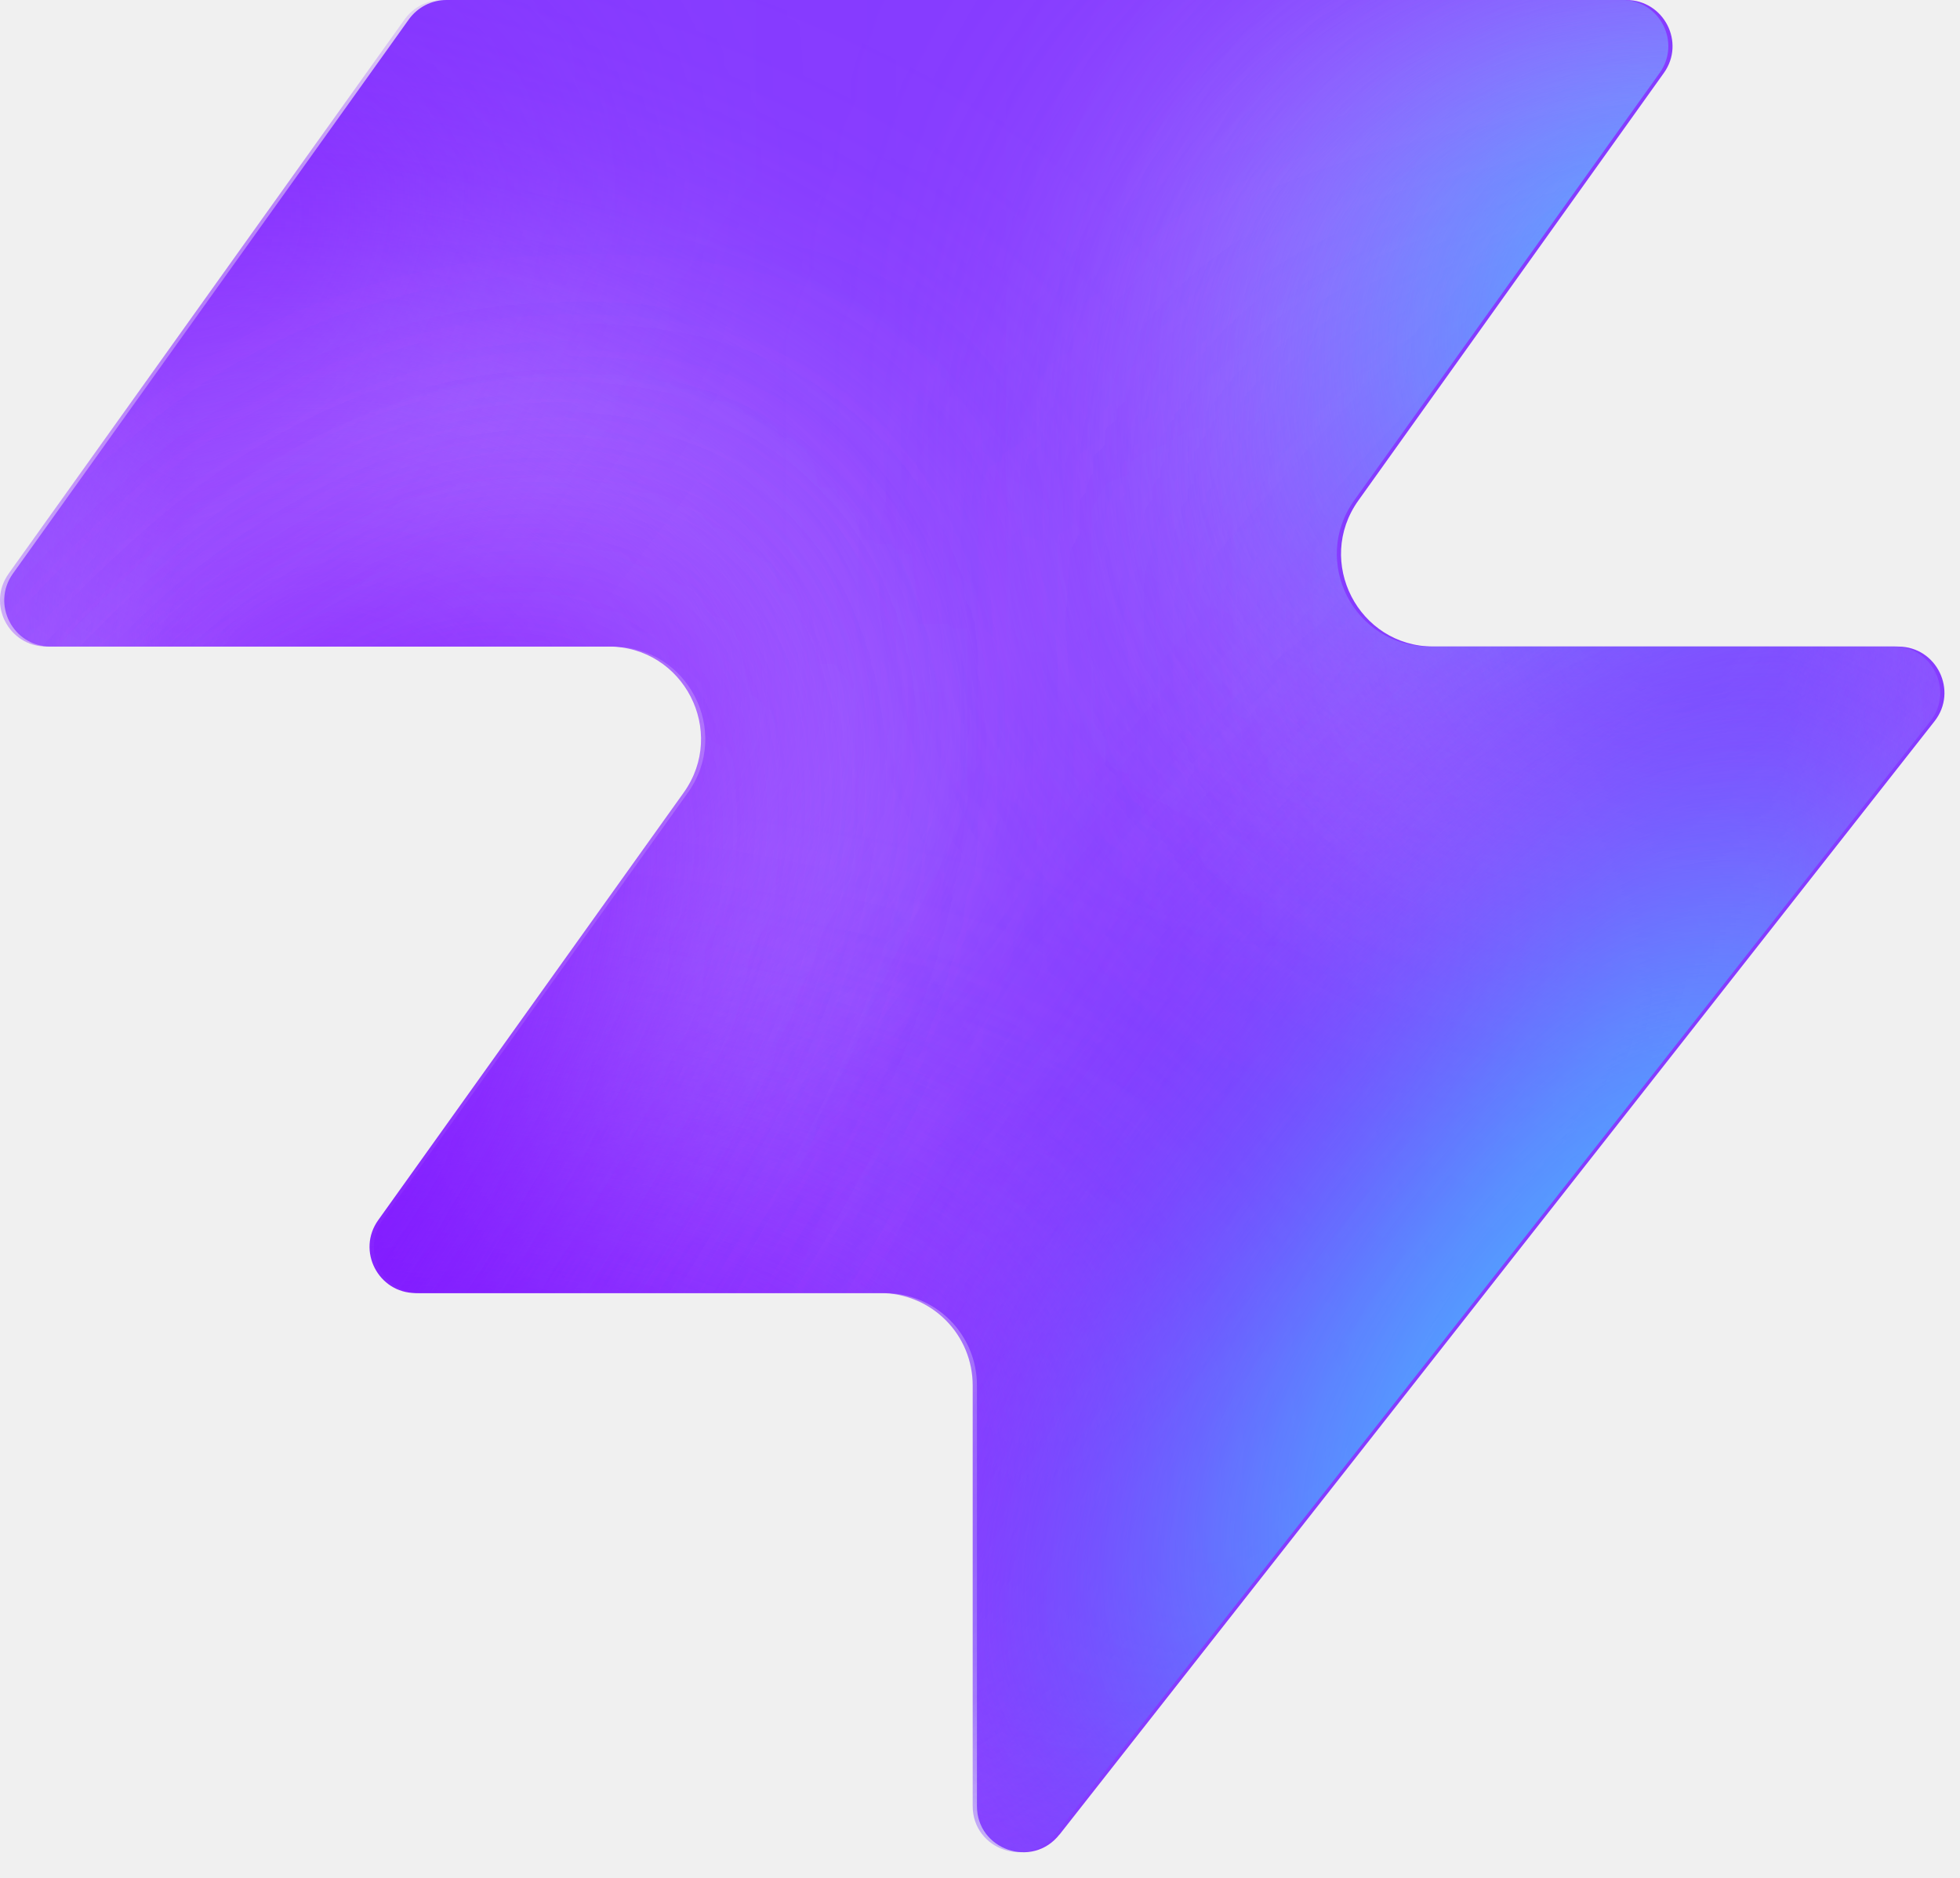
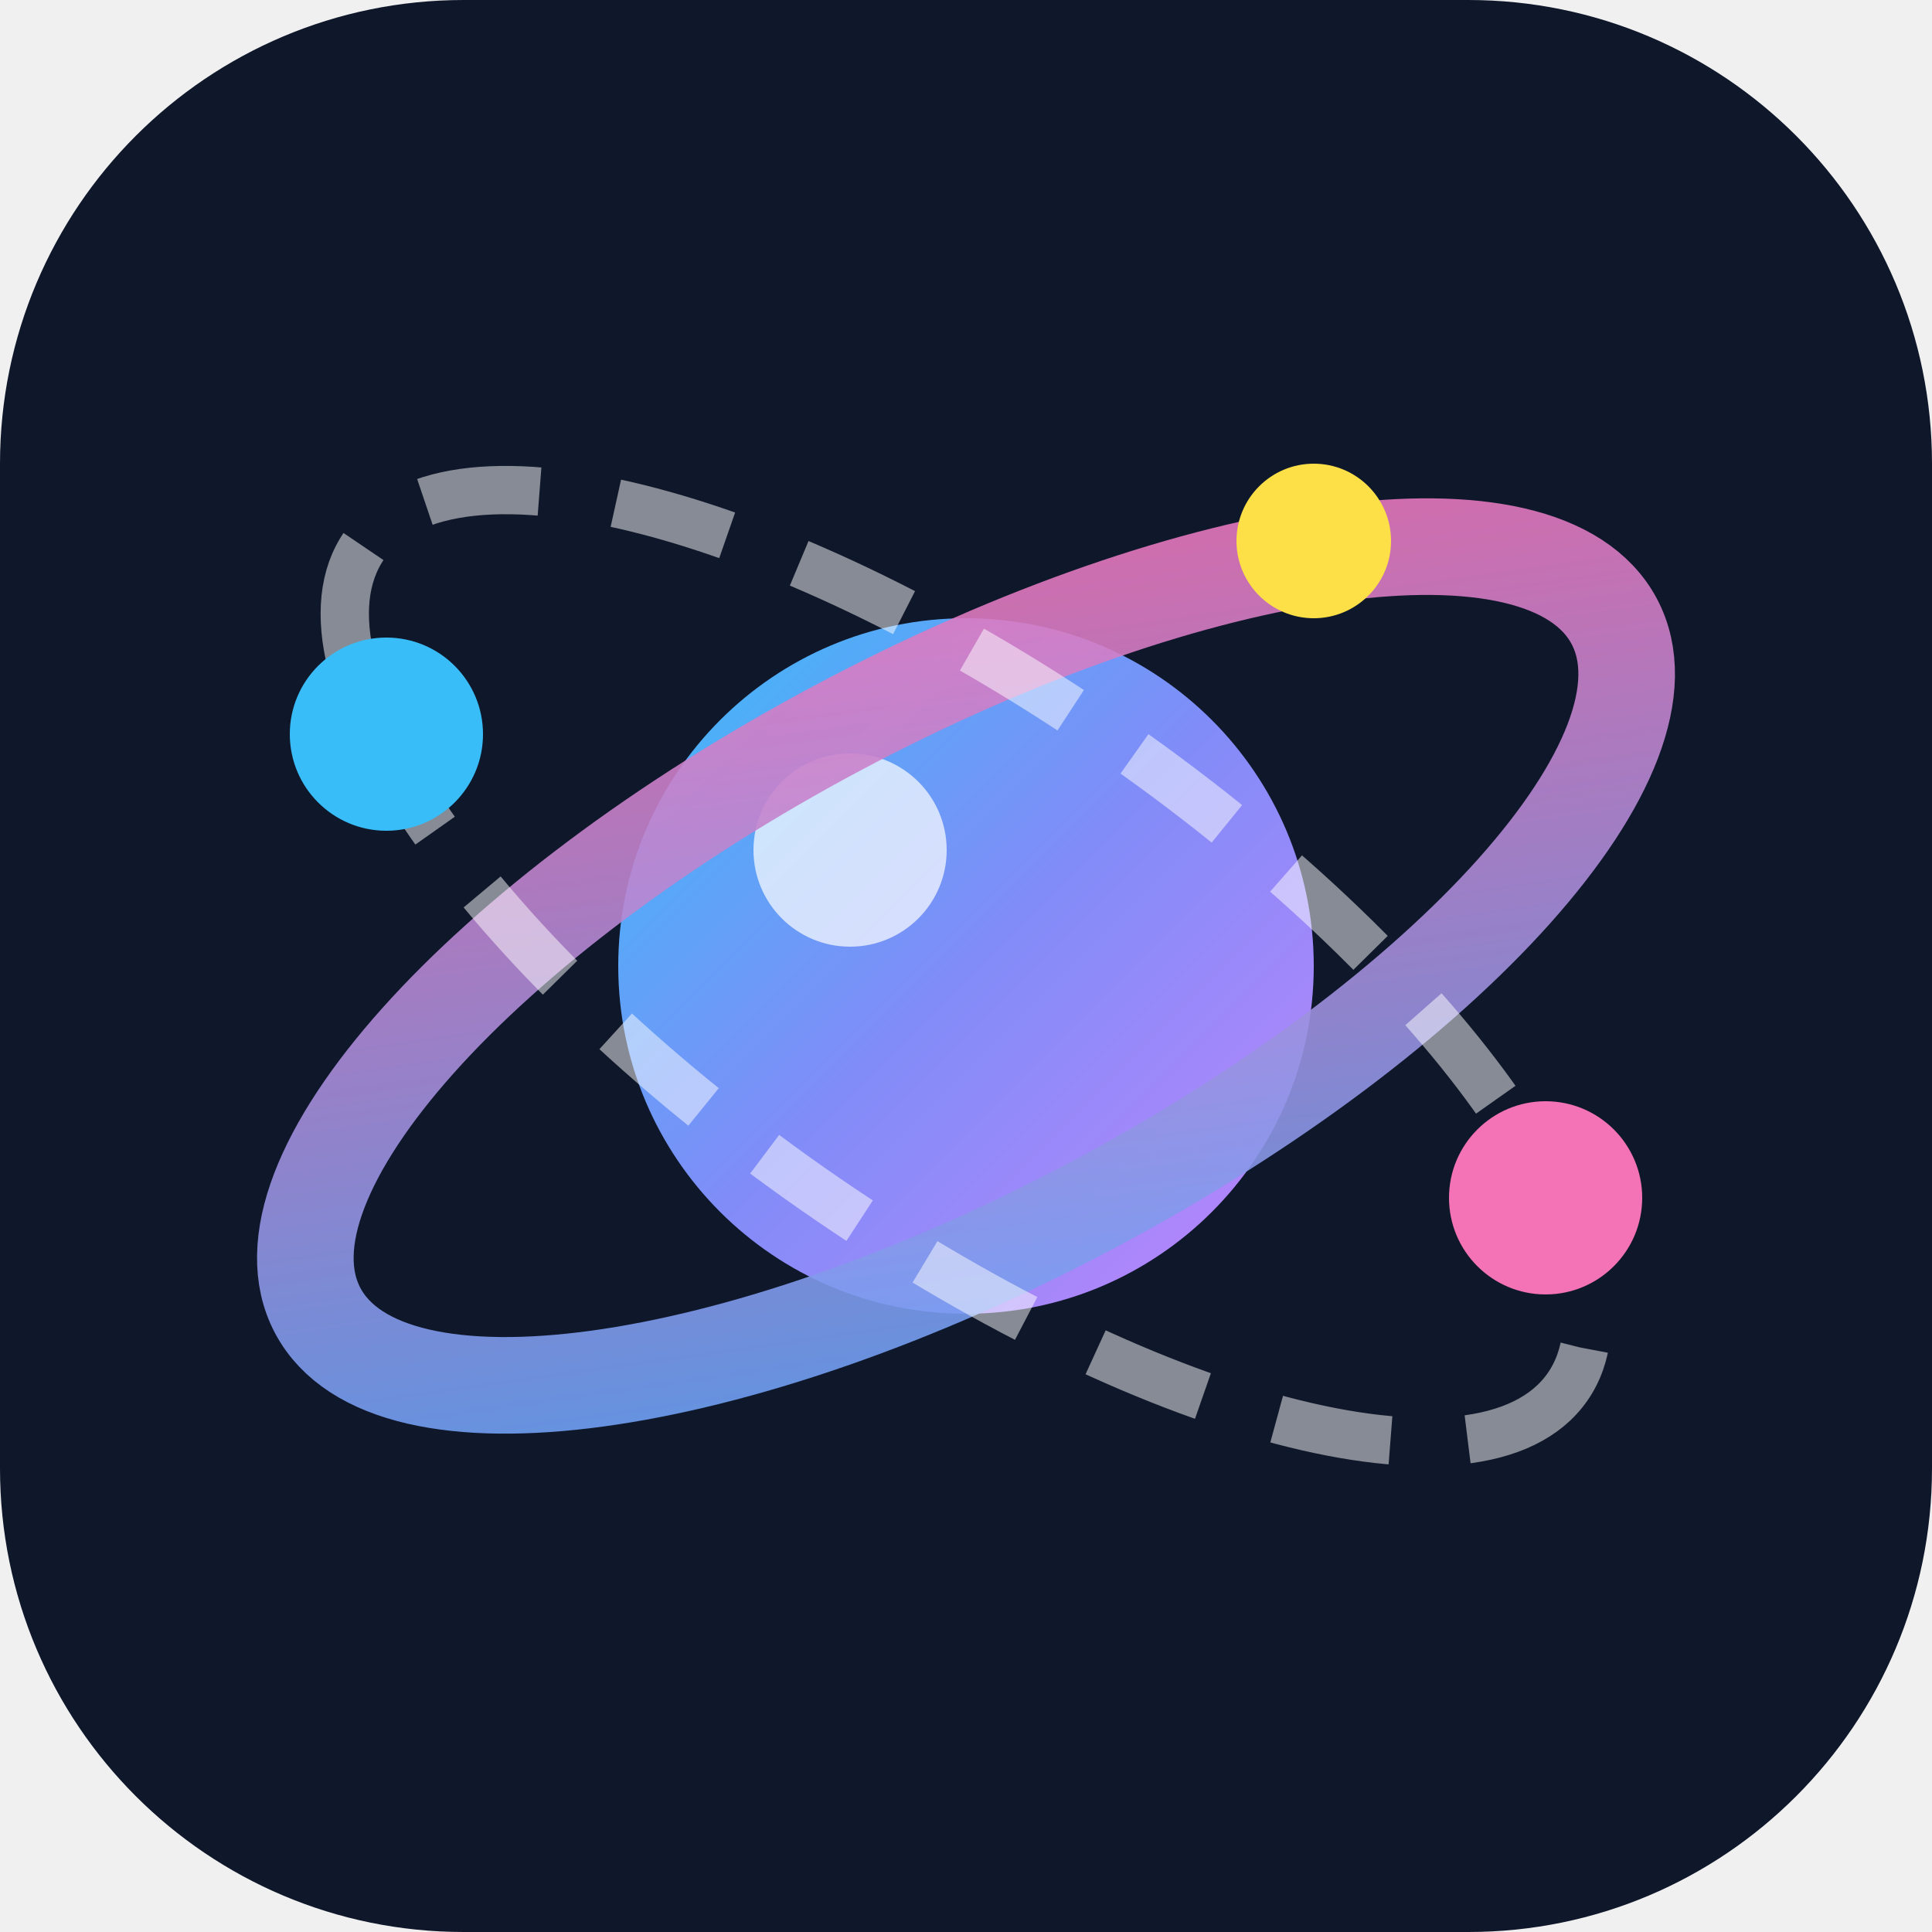
- <svg xmlns="http://www.w3.org/2000/svg" width="48" height="46" fill="none" viewBox="0 0 48 46">
-   <path fill="#863bff" d="M25.946 44.938c-.664.845-2.021.375-2.021-.698V33.937a2.26 2.26 0 0 0-2.262-2.262H10.287c-.92 0-1.456-1.04-.92-1.788l7.48-10.471c1.07-1.497 0-3.578-1.842-3.578H1.237c-.92 0-1.456-1.04-.92-1.788L10.013.474c.214-.297.556-.474.92-.474h28.894c.92 0 1.456 1.04.92 1.788l-7.48 10.471c-1.07 1.498 0 3.579 1.842 3.579h11.377c.943 0 1.473 1.088.89 1.83L25.947 44.94z" style="fill:#863bff;fill:color(display-p3 .525 .23 1);fill-opacity:1" />
-   <mask id="a" width="48" height="46" x="0" y="0" maskUnits="userSpaceOnUse" style="mask-type:alpha">
-     <path fill="#000" d="M25.842 44.938c-.664.844-2.021.375-2.021-.698V33.937a2.26 2.26 0 0 0-2.262-2.262H10.183c-.92 0-1.456-1.04-.92-1.788l7.48-10.471c1.07-1.498 0-3.579-1.842-3.579H1.133c-.92 0-1.456-1.04-.92-1.787L9.91.473c.214-.297.556-.474.92-.474h28.894c.92 0 1.456 1.04.92 1.788l-7.48 10.471c-1.07 1.498 0 3.578 1.842 3.578h11.377c.943 0 1.473 1.088.89 1.832L25.843 44.94z" style="fill:#000;fill-opacity:1" />
-   </mask>
-   <g mask="url(#a)">
-     <g filter="url(#b)">
-       <ellipse cx="5.508" cy="14.704" fill="#ede6ff" rx="5.508" ry="14.704" style="fill:#ede6ff;fill:color(display-p3 .927 .903 1);fill-opacity:1" transform="matrix(.00324 1 1 -.00324 -4.47 31.516)" />
-     </g>
-     <g filter="url(#c)">
-       <ellipse cx="10.399" cy="29.851" fill="#ede6ff" rx="10.399" ry="29.851" style="fill:#ede6ff;fill:color(display-p3 .927 .903 1);fill-opacity:1" transform="matrix(.00324 1 1 -.00324 -39.328 7.883)" />
-     </g>
-     <g filter="url(#d)">
-       <ellipse cx="5.508" cy="30.487" fill="#7e14ff" rx="5.508" ry="30.487" style="fill:#7e14ff;fill:color(display-p3 .492 .077 1);fill-opacity:1" transform="rotate(89.814 -25.913 -14.639)scale(1 -1)" />
-     </g>
-     <g filter="url(#e)">
-       <ellipse cx="5.508" cy="30.599" fill="#7e14ff" rx="5.508" ry="30.599" style="fill:#7e14ff;fill:color(display-p3 .492 .077 1);fill-opacity:1" transform="rotate(89.814 -32.644 -3.334)scale(1 -1)" />
-     </g>
-     <g filter="url(#f)">
-       <ellipse cx="5.508" cy="30.599" fill="#7e14ff" rx="5.508" ry="30.599" style="fill:#7e14ff;fill:color(display-p3 .492 .077 1);fill-opacity:1" transform="matrix(.00324 1 1 -.00324 -34.34 30.47)" />
-     </g>
-     <g filter="url(#g)">
-       <ellipse cx="14.072" cy="22.078" fill="#ede6ff" rx="14.072" ry="22.078" style="fill:#ede6ff;fill:color(display-p3 .927 .903 1);fill-opacity:1" transform="rotate(93.35 24.506 48.493)scale(-1 1)" />
-     </g>
-     <g filter="url(#h)">
-       <ellipse cx="3.47" cy="21.501" fill="#7e14ff" rx="3.47" ry="21.501" style="fill:#7e14ff;fill:color(display-p3 .492 .077 1);fill-opacity:1" transform="rotate(89.009 28.708 47.59)scale(-1 1)" />
-     </g>
-     <g filter="url(#i)">
-       <ellipse cx="3.47" cy="21.501" fill="#7e14ff" rx="3.47" ry="21.501" style="fill:#7e14ff;fill:color(display-p3 .492 .077 1);fill-opacity:1" transform="rotate(89.009 28.708 47.59)scale(-1 1)" />
-     </g>
-     <g filter="url(#j)">
-       <ellipse cx=".387" cy="8.972" fill="#7e14ff" rx="4.407" ry="29.108" style="fill:#7e14ff;fill:color(display-p3 .492 .077 1);fill-opacity:1" transform="rotate(39.51 .387 8.972)" />
-     </g>
-     <g filter="url(#k)">
-       <ellipse cx="47.523" cy="-6.092" fill="#7e14ff" rx="4.407" ry="29.108" style="fill:#7e14ff;fill:color(display-p3 .492 .077 1);fill-opacity:1" transform="rotate(37.892 47.523 -6.092)" />
-     </g>
-     <g filter="url(#l)">
-       <ellipse cx="41.412" cy="6.333" fill="#47bfff" rx="5.971" ry="9.665" style="fill:#47bfff;fill:color(display-p3 .28 .748 1);fill-opacity:1" transform="rotate(37.892 41.412 6.333)" />
-     </g>
-     <g filter="url(#m)">
-       <ellipse cx="-1.879" cy="38.332" fill="#7e14ff" rx="4.407" ry="29.108" style="fill:#7e14ff;fill:color(display-p3 .492 .077 1);fill-opacity:1" transform="rotate(37.892 -1.88 38.332)" />
-     </g>
-     <g filter="url(#n)">
-       <ellipse cx="-1.879" cy="38.332" fill="#7e14ff" rx="4.407" ry="29.108" style="fill:#7e14ff;fill:color(display-p3 .492 .077 1);fill-opacity:1" transform="rotate(37.892 -1.88 38.332)" />
-     </g>
-     <g filter="url(#o)">
-       <ellipse cx="35.651" cy="29.907" fill="#7e14ff" rx="4.407" ry="29.108" style="fill:#7e14ff;fill:color(display-p3 .492 .077 1);fill-opacity:1" transform="rotate(37.892 35.651 29.907)" />
-     </g>
-     <g filter="url(#p)">
-       <ellipse cx="38.418" cy="32.4" fill="#47bfff" rx="5.971" ry="15.297" style="fill:#47bfff;fill:color(display-p3 .28 .748 1);fill-opacity:1" transform="rotate(37.892 38.418 32.4)" />
-     </g>
-   </g>
+ <svg xmlns="http://www.w3.org/2000/svg" viewBox="0 0 100 100" width="100%" height="100%">
  <defs>
-     <filter id="b" width="60.045" height="41.654" x="-19.77" y="16.149" color-interpolation-filters="sRGB" filterUnits="userSpaceOnUse">
-       <feFlood flood-opacity="0" result="BackgroundImageFix" />
-       <feBlend in="SourceGraphic" in2="BackgroundImageFix" result="shape" />
-       <feGaussianBlur result="effect1_foregroundBlur_2002_17158" stdDeviation="7.659" />
-     </filter>
-     <filter id="c" width="90.34" height="51.437" x="-54.613" y="-7.533" color-interpolation-filters="sRGB" filterUnits="userSpaceOnUse">
-       <feFlood flood-opacity="0" result="BackgroundImageFix" />
-       <feBlend in="SourceGraphic" in2="BackgroundImageFix" result="shape" />
-       <feGaussianBlur result="effect1_foregroundBlur_2002_17158" stdDeviation="7.659" />
-     </filter>
-     <filter id="d" width="79.355" height="29.4" x="-49.64" y="2.03" color-interpolation-filters="sRGB" filterUnits="userSpaceOnUse">
-       <feFlood flood-opacity="0" result="BackgroundImageFix" />
-       <feBlend in="SourceGraphic" in2="BackgroundImageFix" result="shape" />
-       <feGaussianBlur result="effect1_foregroundBlur_2002_17158" stdDeviation="4.596" />
-     </filter>
-     <filter id="e" width="79.579" height="29.4" x="-45.045" y="20.029" color-interpolation-filters="sRGB" filterUnits="userSpaceOnUse">
-       <feFlood flood-opacity="0" result="BackgroundImageFix" />
-       <feBlend in="SourceGraphic" in2="BackgroundImageFix" result="shape" />
-       <feGaussianBlur result="effect1_foregroundBlur_2002_17158" stdDeviation="4.596" />
-     </filter>
-     <filter id="f" width="79.579" height="29.4" x="-43.513" y="21.178" color-interpolation-filters="sRGB" filterUnits="userSpaceOnUse">
-       <feFlood flood-opacity="0" result="BackgroundImageFix" />
-       <feBlend in="SourceGraphic" in2="BackgroundImageFix" result="shape" />
-       <feGaussianBlur result="effect1_foregroundBlur_2002_17158" stdDeviation="4.596" />
-     </filter>
-     <filter id="g" width="74.749" height="58.852" x="15.756" y="-17.901" color-interpolation-filters="sRGB" filterUnits="userSpaceOnUse">
-       <feFlood flood-opacity="0" result="BackgroundImageFix" />
-       <feBlend in="SourceGraphic" in2="BackgroundImageFix" result="shape" />
-       <feGaussianBlur result="effect1_foregroundBlur_2002_17158" stdDeviation="7.659" />
-     </filter>
-     <filter id="h" width="61.377" height="25.362" x="23.548" y="2.284" color-interpolation-filters="sRGB" filterUnits="userSpaceOnUse">
-       <feFlood flood-opacity="0" result="BackgroundImageFix" />
-       <feBlend in="SourceGraphic" in2="BackgroundImageFix" result="shape" />
-       <feGaussianBlur result="effect1_foregroundBlur_2002_17158" stdDeviation="4.596" />
-     </filter>
-     <filter id="i" width="61.377" height="25.362" x="23.548" y="2.284" color-interpolation-filters="sRGB" filterUnits="userSpaceOnUse">
-       <feFlood flood-opacity="0" result="BackgroundImageFix" />
-       <feBlend in="SourceGraphic" in2="BackgroundImageFix" result="shape" />
-       <feGaussianBlur result="effect1_foregroundBlur_2002_17158" stdDeviation="4.596" />
-     </filter>
-     <filter id="j" width="56.045" height="63.649" x="-27.636" y="-22.853" color-interpolation-filters="sRGB" filterUnits="userSpaceOnUse">
-       <feFlood flood-opacity="0" result="BackgroundImageFix" />
-       <feBlend in="SourceGraphic" in2="BackgroundImageFix" result="shape" />
-       <feGaussianBlur result="effect1_foregroundBlur_2002_17158" stdDeviation="4.596" />
-     </filter>
-     <filter id="k" width="54.814" height="64.646" x="20.116" y="-38.415" color-interpolation-filters="sRGB" filterUnits="userSpaceOnUse">
-       <feFlood flood-opacity="0" result="BackgroundImageFix" />
-       <feBlend in="SourceGraphic" in2="BackgroundImageFix" result="shape" />
-       <feGaussianBlur result="effect1_foregroundBlur_2002_17158" stdDeviation="4.596" />
-     </filter>
-     <filter id="l" width="33.541" height="35.313" x="24.641" y="-11.323" color-interpolation-filters="sRGB" filterUnits="userSpaceOnUse">
-       <feFlood flood-opacity="0" result="BackgroundImageFix" />
-       <feBlend in="SourceGraphic" in2="BackgroundImageFix" result="shape" />
-       <feGaussianBlur result="effect1_foregroundBlur_2002_17158" stdDeviation="4.596" />
-     </filter>
-     <filter id="m" width="54.814" height="64.646" x="-29.286" y="6.009" color-interpolation-filters="sRGB" filterUnits="userSpaceOnUse">
-       <feFlood flood-opacity="0" result="BackgroundImageFix" />
-       <feBlend in="SourceGraphic" in2="BackgroundImageFix" result="shape" />
-       <feGaussianBlur result="effect1_foregroundBlur_2002_17158" stdDeviation="4.596" />
-     </filter>
-     <filter id="n" width="54.814" height="64.646" x="-29.286" y="6.009" color-interpolation-filters="sRGB" filterUnits="userSpaceOnUse">
-       <feFlood flood-opacity="0" result="BackgroundImageFix" />
-       <feBlend in="SourceGraphic" in2="BackgroundImageFix" result="shape" />
-       <feGaussianBlur result="effect1_foregroundBlur_2002_17158" stdDeviation="4.596" />
-     </filter>
-     <filter id="o" width="54.814" height="64.646" x="8.244" y="-2.416" color-interpolation-filters="sRGB" filterUnits="userSpaceOnUse">
-       <feFlood flood-opacity="0" result="BackgroundImageFix" />
-       <feBlend in="SourceGraphic" in2="BackgroundImageFix" result="shape" />
-       <feGaussianBlur result="effect1_foregroundBlur_2002_17158" stdDeviation="4.596" />
-     </filter>
-     <filter id="p" width="39.409" height="43.623" x="18.713" y="10.588" color-interpolation-filters="sRGB" filterUnits="userSpaceOnUse">
-       <feFlood flood-opacity="0" result="BackgroundImageFix" />
-       <feBlend in="SourceGraphic" in2="BackgroundImageFix" result="shape" />
-       <feGaussianBlur result="effect1_foregroundBlur_2002_17158" stdDeviation="4.596" />
-     </filter>
+     <linearGradient id="orbGradPrimary" x1="0%" y1="0%" x2="100%" y2="100%">
+       <stop offset="0%" stop-color="#38BDF8" />
+       <stop offset="50%" stop-color="#818CF8" />
+       <stop offset="100%" stop-color="#C084FC" />
+     </linearGradient>
+     <linearGradient id="orbGradRing" x1="0%" y1="100%" x2="100%" y2="0%">
+       <stop offset="0%" stop-color="#60A5FA" stop-opacity="0.9" />
+       <stop offset="100%" stop-color="#F472B6" stop-opacity="0.9" />
+     </linearGradient>
  </defs>
+   <rect width="100" height="100" rx="24" fill="#0f172a" />
+   <circle cx="50" cy="50" r="18" fill="url(#orbGradPrimary)" />
+   <circle cx="44" cy="44" r="5" fill="#FFFFFF" opacity="0.7" />
+   <ellipse cx="50" cy="50" rx="38" ry="14" fill="none" stroke="url(#orbGradRing)" stroke-width="5" transform="rotate(-28 50 50)" stroke-linecap="round" />
+   <ellipse cx="50" cy="50" rx="38" ry="14" fill="none" stroke="#FFFFFF" stroke-width="2.5" stroke-opacity="0.5" stroke-dasharray="6 4" transform="rotate(35 50 50)" />
+   <circle cx="20" cy="38" r="5" fill="#38BDF8" />
+   <circle cx="80" cy="62" r="5" fill="#F472B6" />
+   <circle cx="68" cy="28" r="4" fill="#FDE047" />
</svg>
